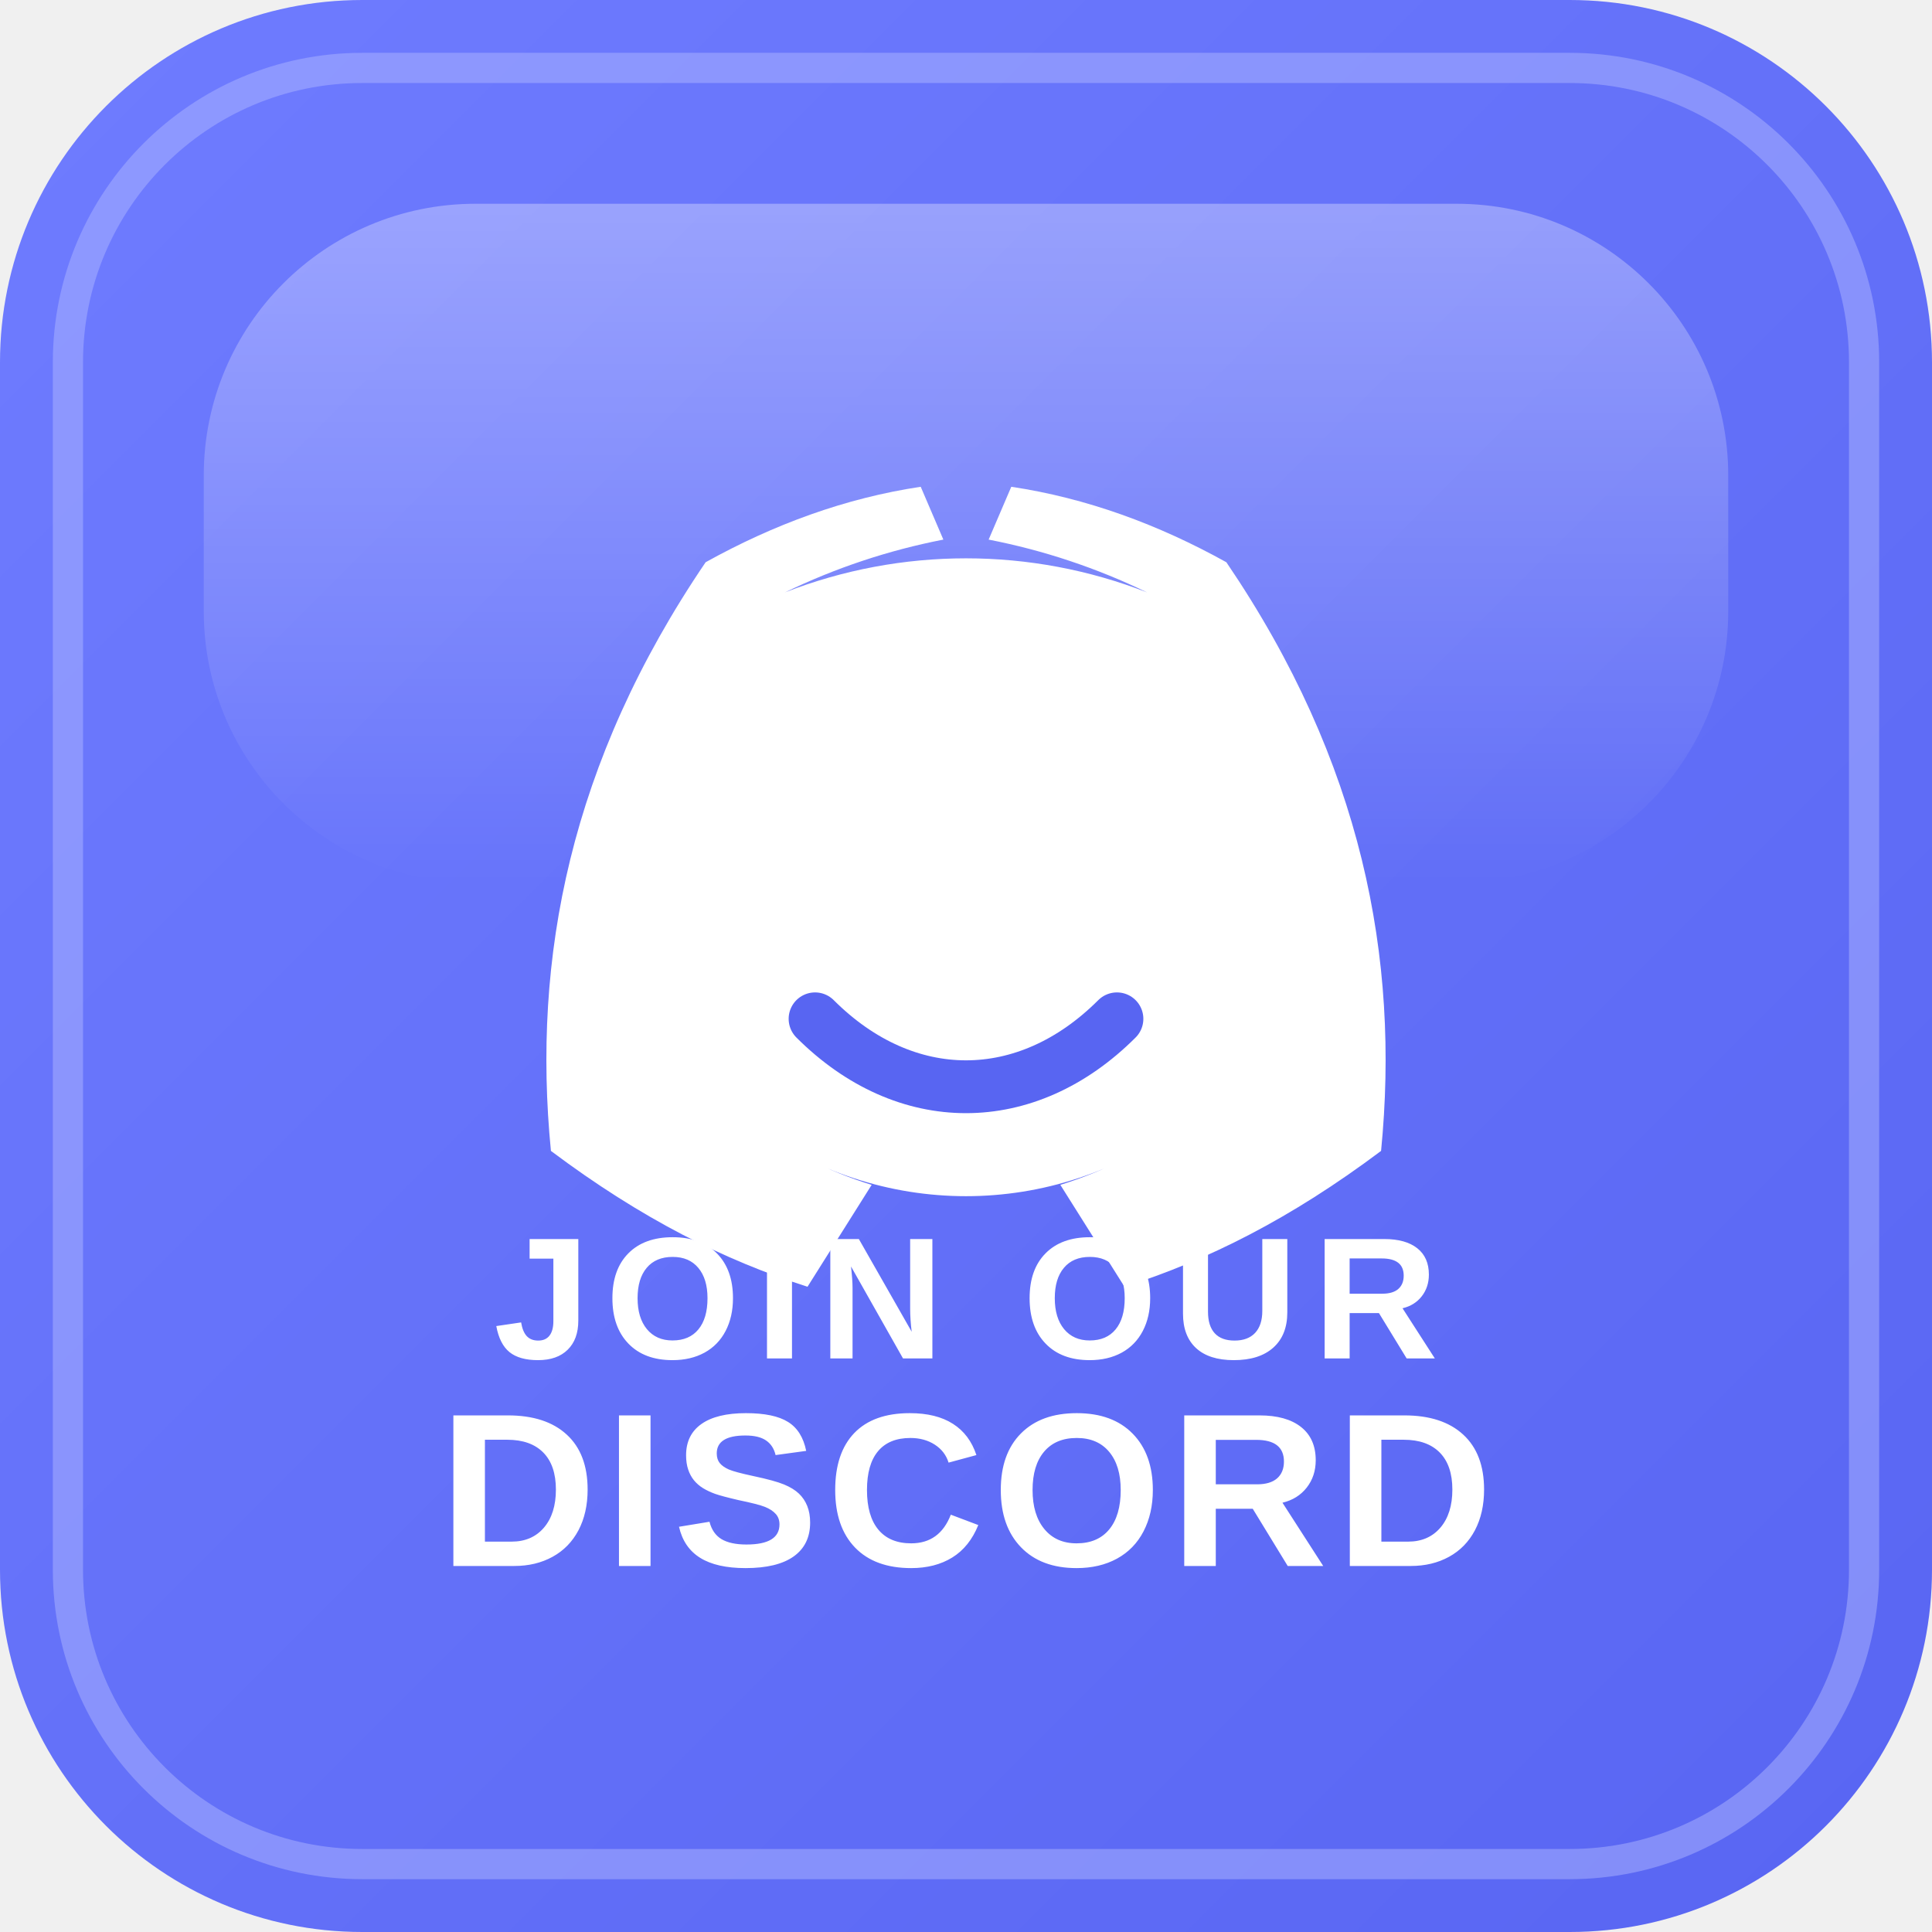
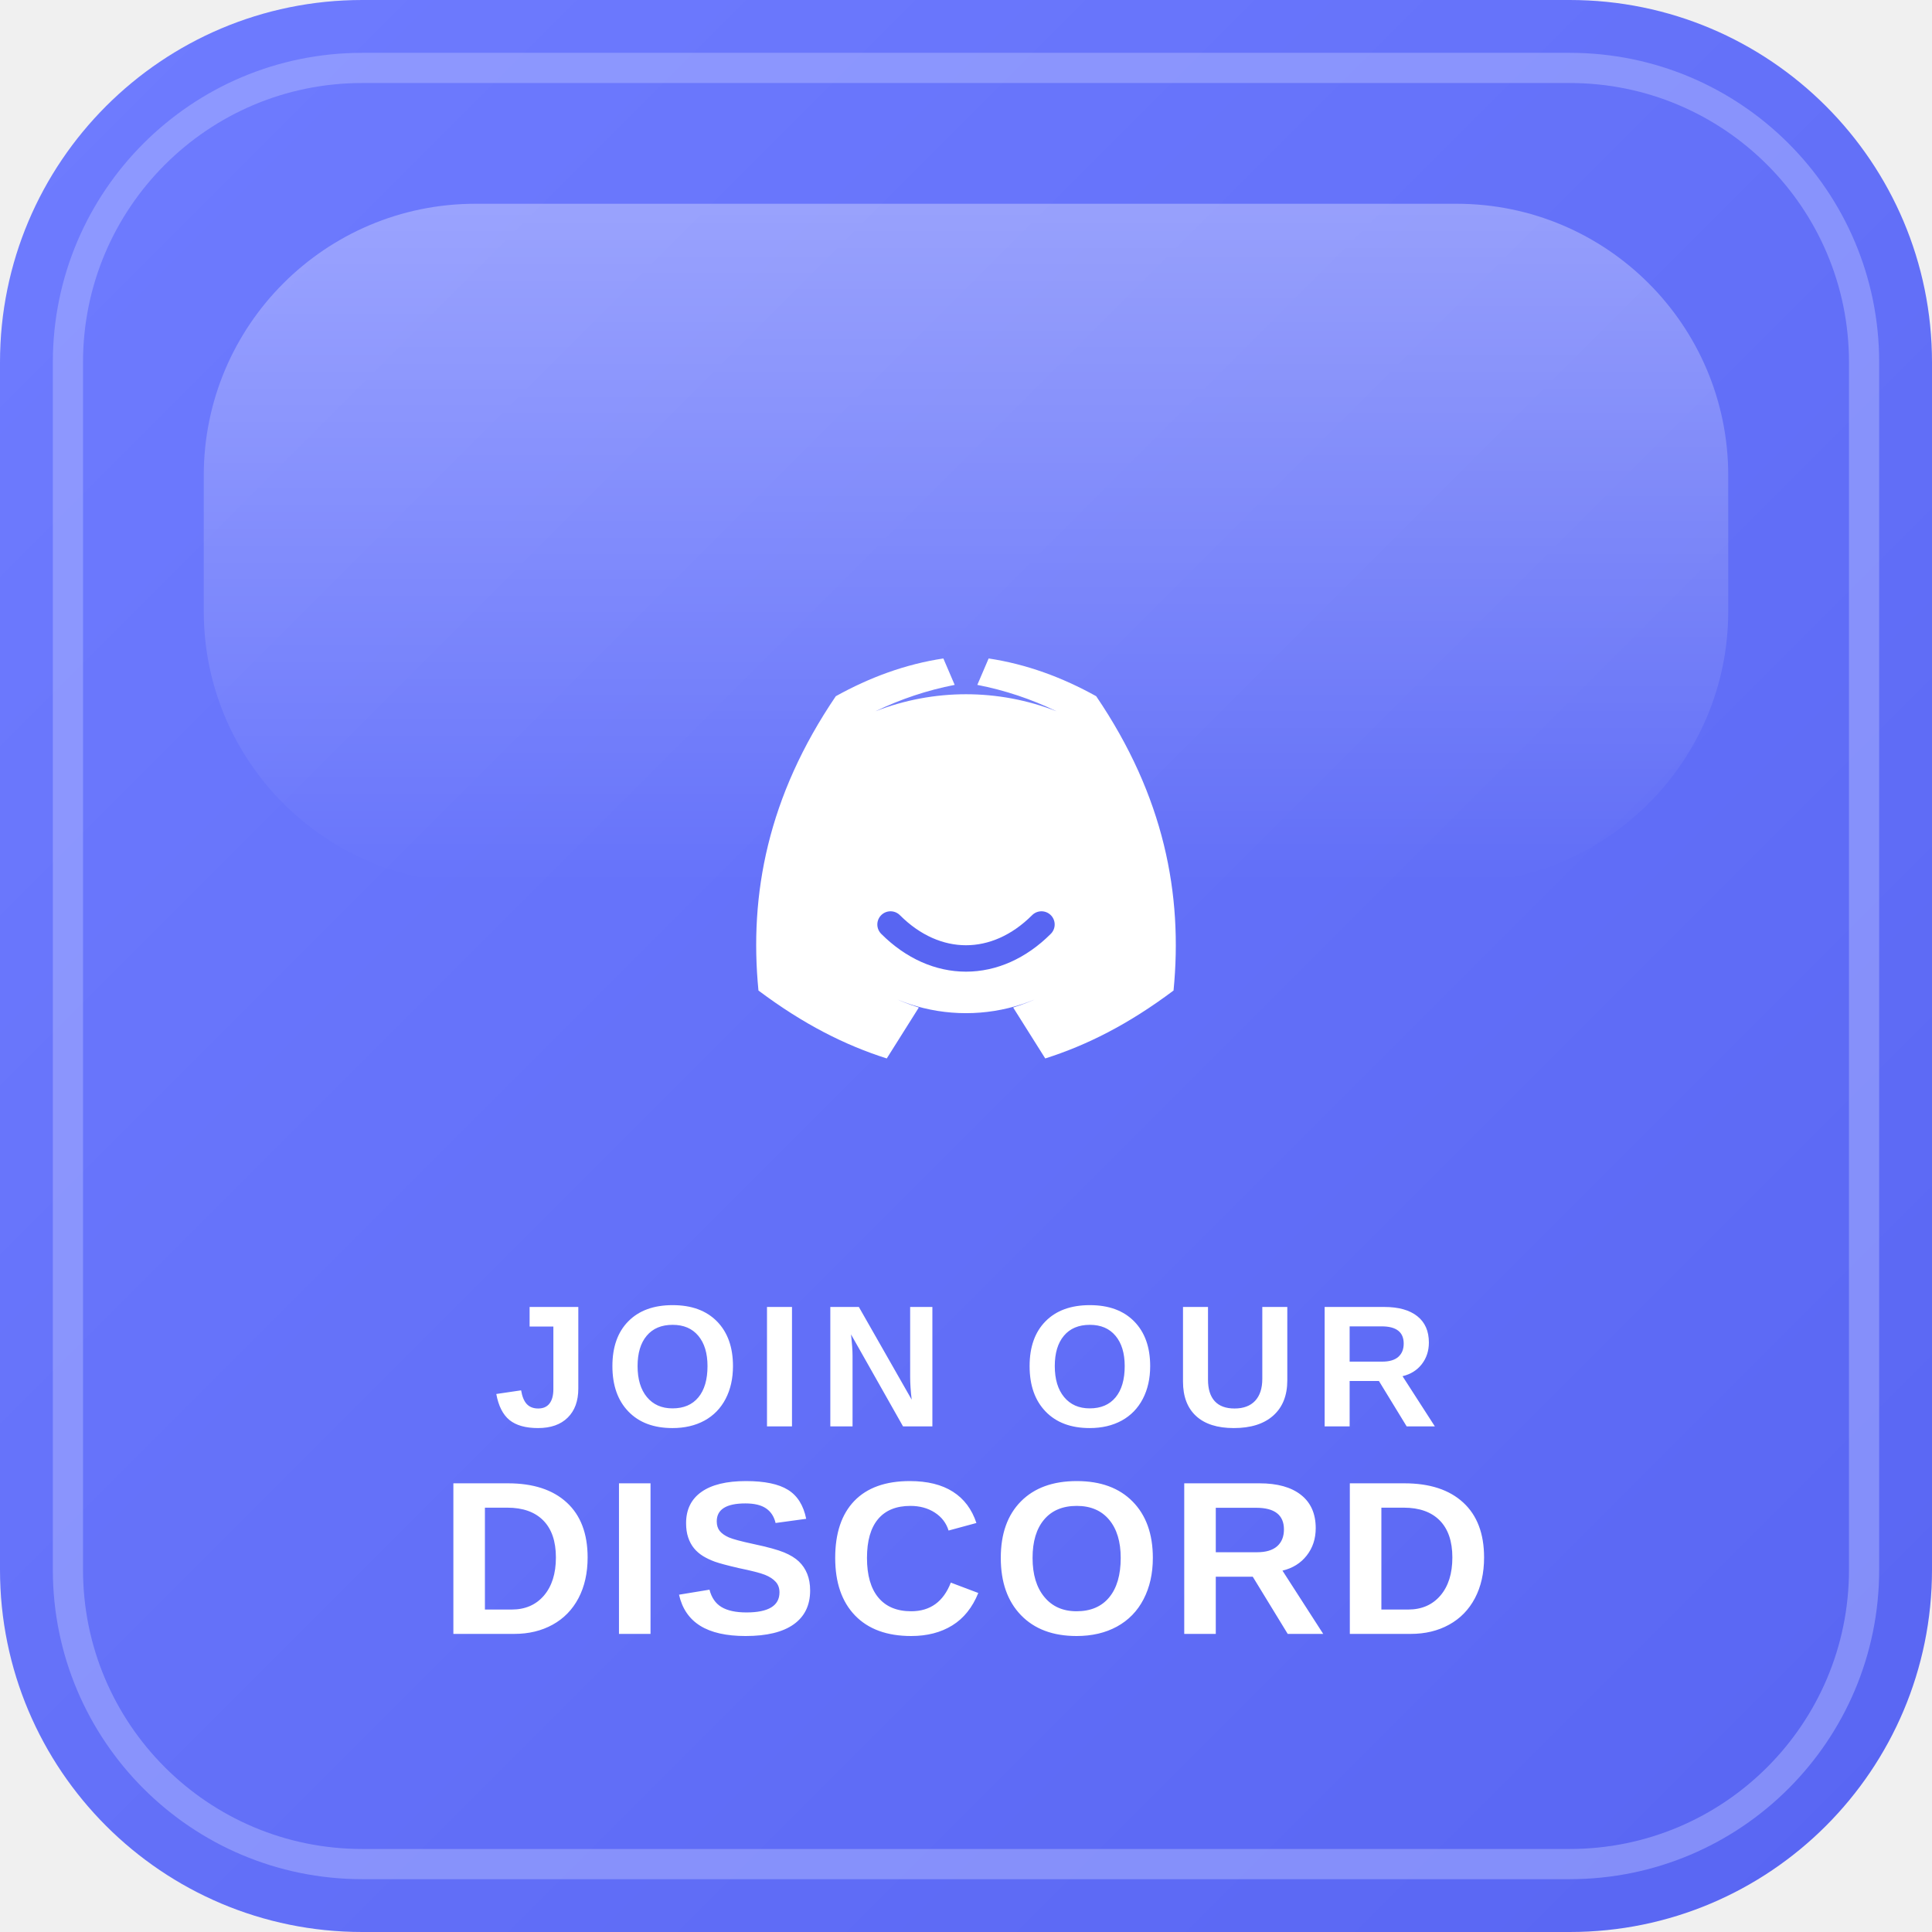
<svg xmlns="http://www.w3.org/2000/svg" viewBox="0 0 512 512" role="img" aria-labelledby="title desc">
  <defs>
    <linearGradient id="bg" x1="0%" y1="0%" x2="100%" y2="100%">
      <stop offset="0%" stop-color="#6f7cff" />
      <stop offset="100%" stop-color="#5865f2" />
    </linearGradient>
    <linearGradient id="shine" x1="50%" y1="0%" x2="50%" y2="100%">
      <stop offset="0%" stop-color="#ffffff" stop-opacity="0.32" />
      <stop offset="100%" stop-color="#ffffff" stop-opacity="0" />
    </linearGradient>
  </defs>
  <rect width="512" height="512" rx="96" fill="url(#bg)" />
  <rect x="18" y="18" width="476" height="476" rx="78" fill="none" stroke="#aeb7ff" stroke-opacity="0.5" stroke-width="8" />
  <rect x="54" y="54" width="404" height="180" rx="72" fill="url(#shine)" />
-   <g fill="#ffffff">
+   <g transform="translate(256 220) scale(0.5) translate(-256 -220)" fill="#ffffff">
    <path d="M325 149c-18-10-37-17-57-20l-6 14a171 171 0 0 1 42 14 132 132 0 0 0-96 0 171 171 0 0 1 42-14l-6-14c-20 3-39 10-57 20-36 53-46 105-41 156 24 18 46 29 68 36l17-27a110 110 0 0 1-32-16 95 95 0 0 0 114 0 110 110 0 0 1-32 16l17 27c22-7 44-18 68-36 5-51-5-103-41-156Z" />
    <circle cx="221" cy="223" r="16" />
    <circle cx="291" cy="223" r="16" />
    <path d="M216 270c12 12 26 18 40 18s28-6 40-18" fill="none" stroke="#5865f2" stroke-linecap="round" stroke-width="14" />
  </g>
  <g fill="#ffffff" font-family="Arial, Helvetica, sans-serif" text-anchor="middle">
-     <text x="256" y="360" font-size="46" font-weight="700" letter-spacing="4">JOIN OUR</text>
-     <text x="256" y="415" font-size="58" font-weight="800" letter-spacing="2">DISCORD</text>
+     <text x="256" y="378" font-size="46" font-weight="700" letter-spacing="4">JOIN OUR</text>
+     <text x="256" y="433" font-size="58" font-weight="800" letter-spacing="2">DISCORD</text>
  </g>
</svg>
